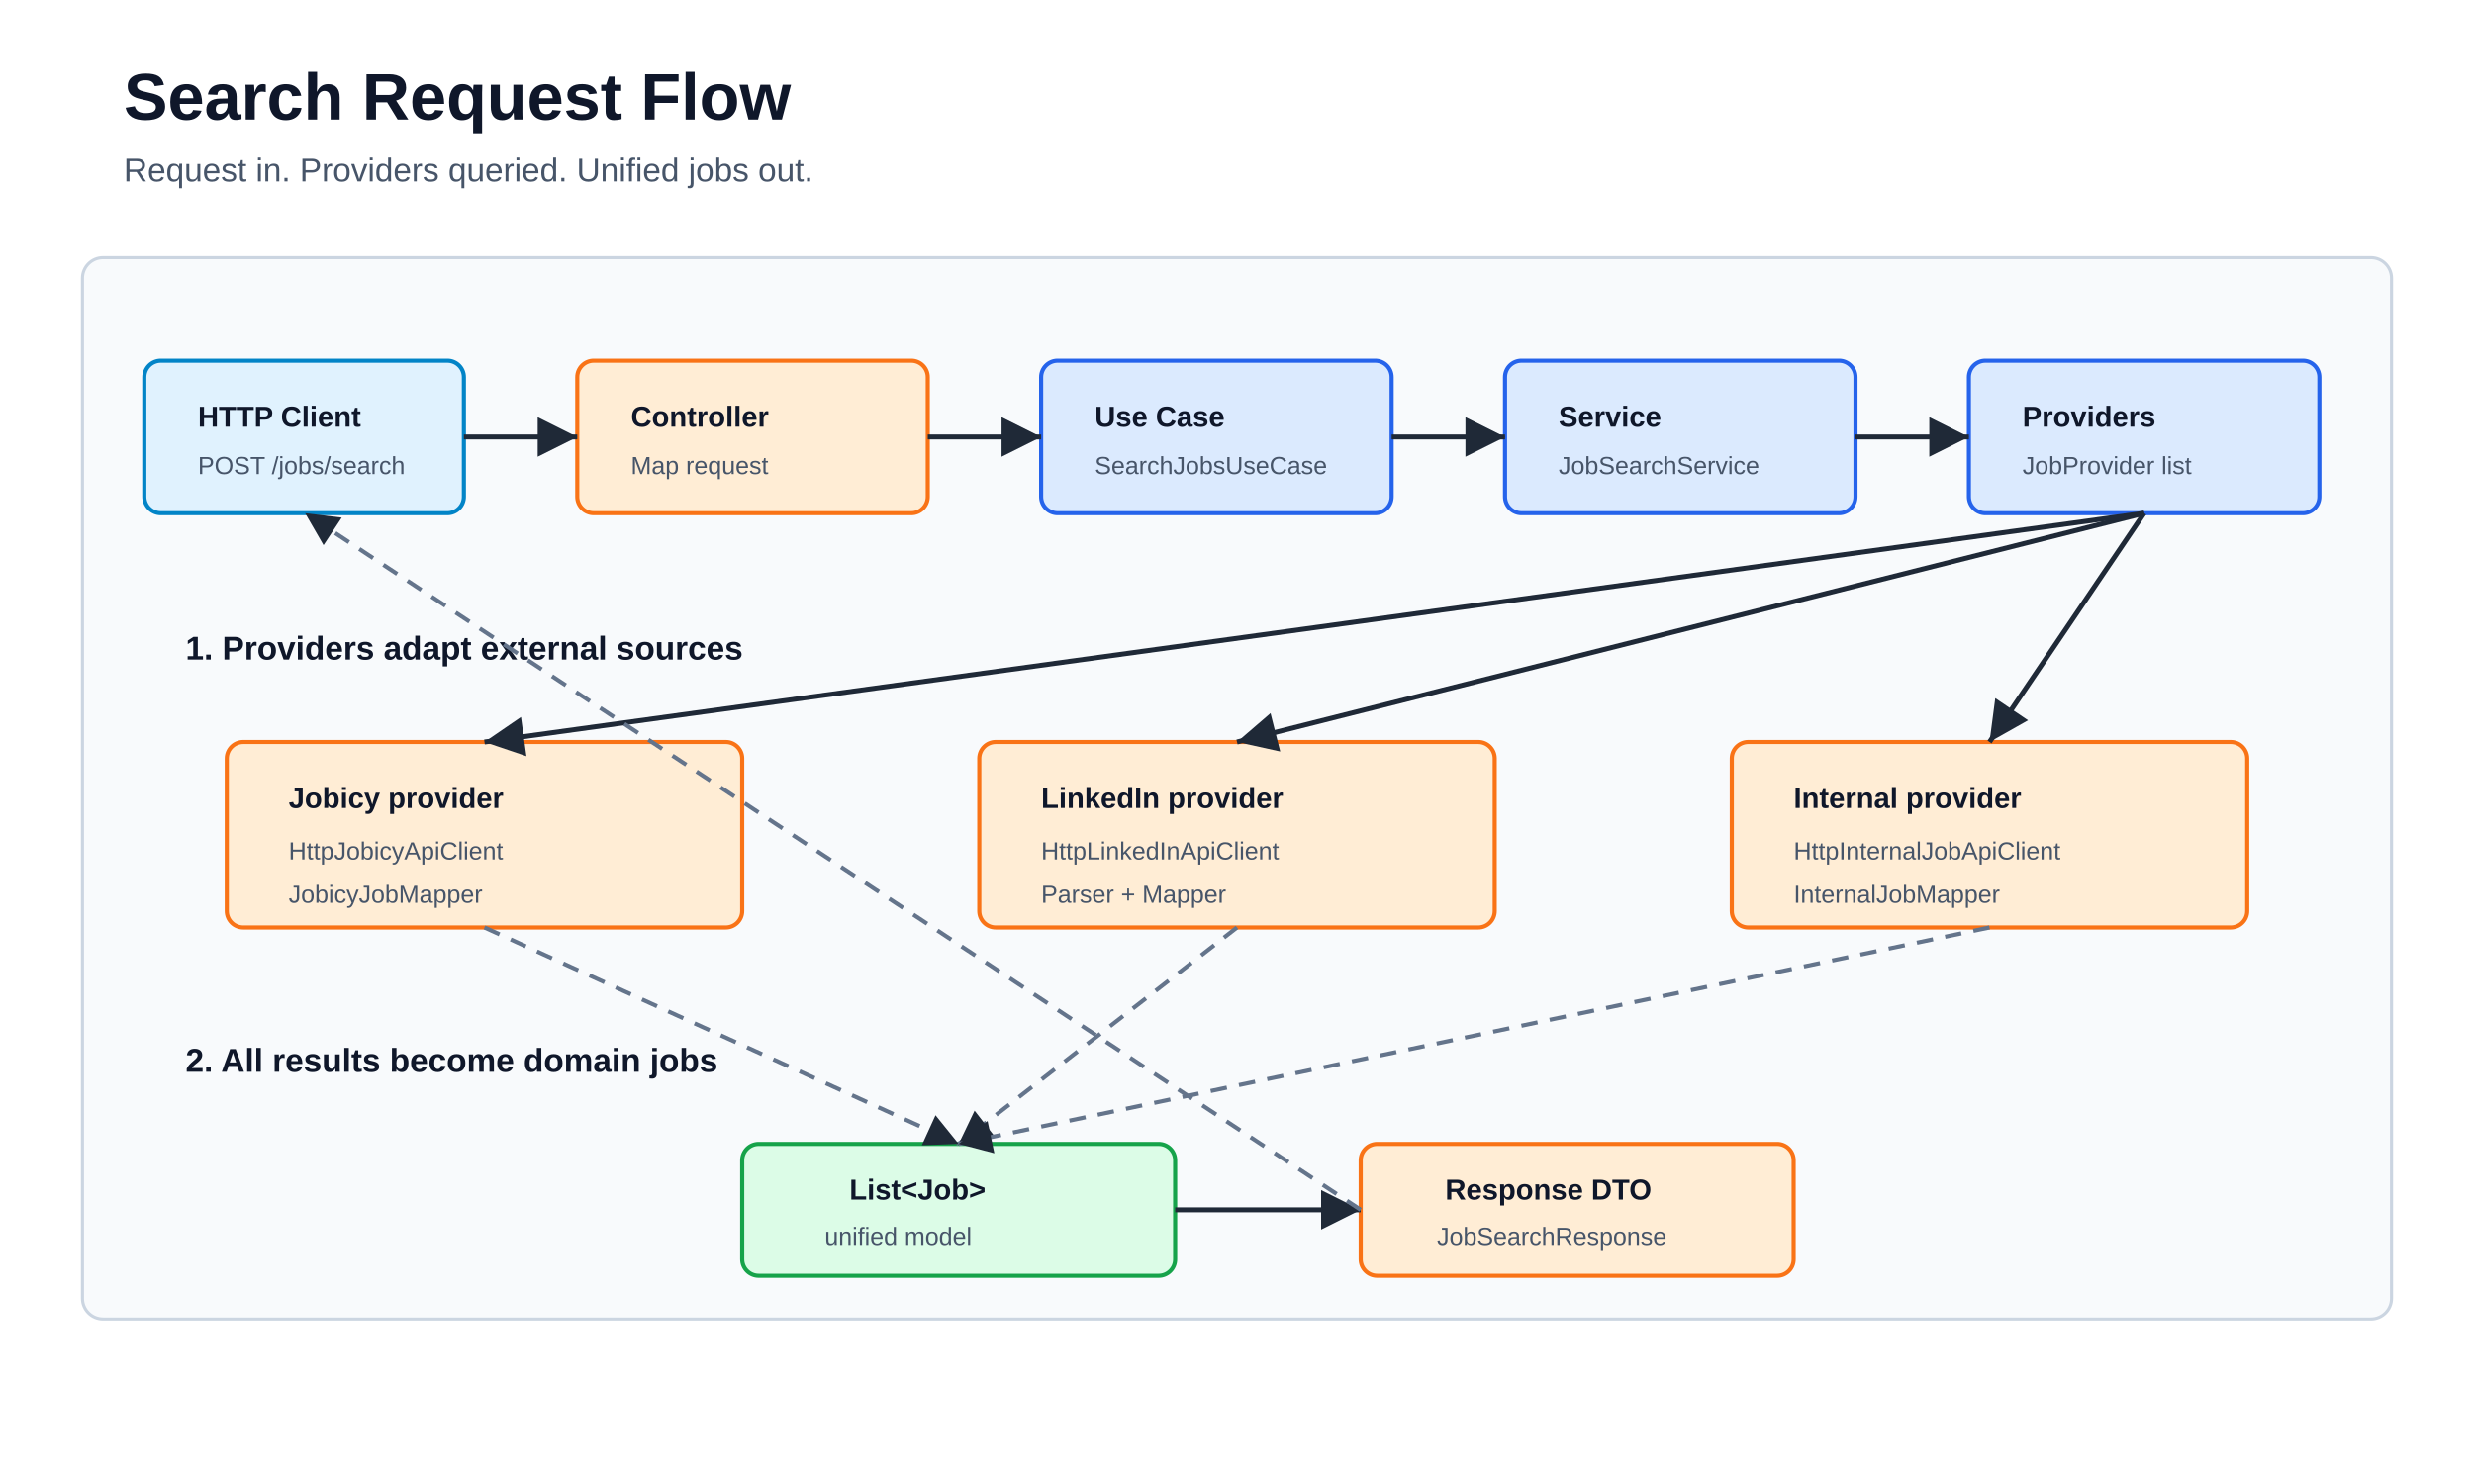
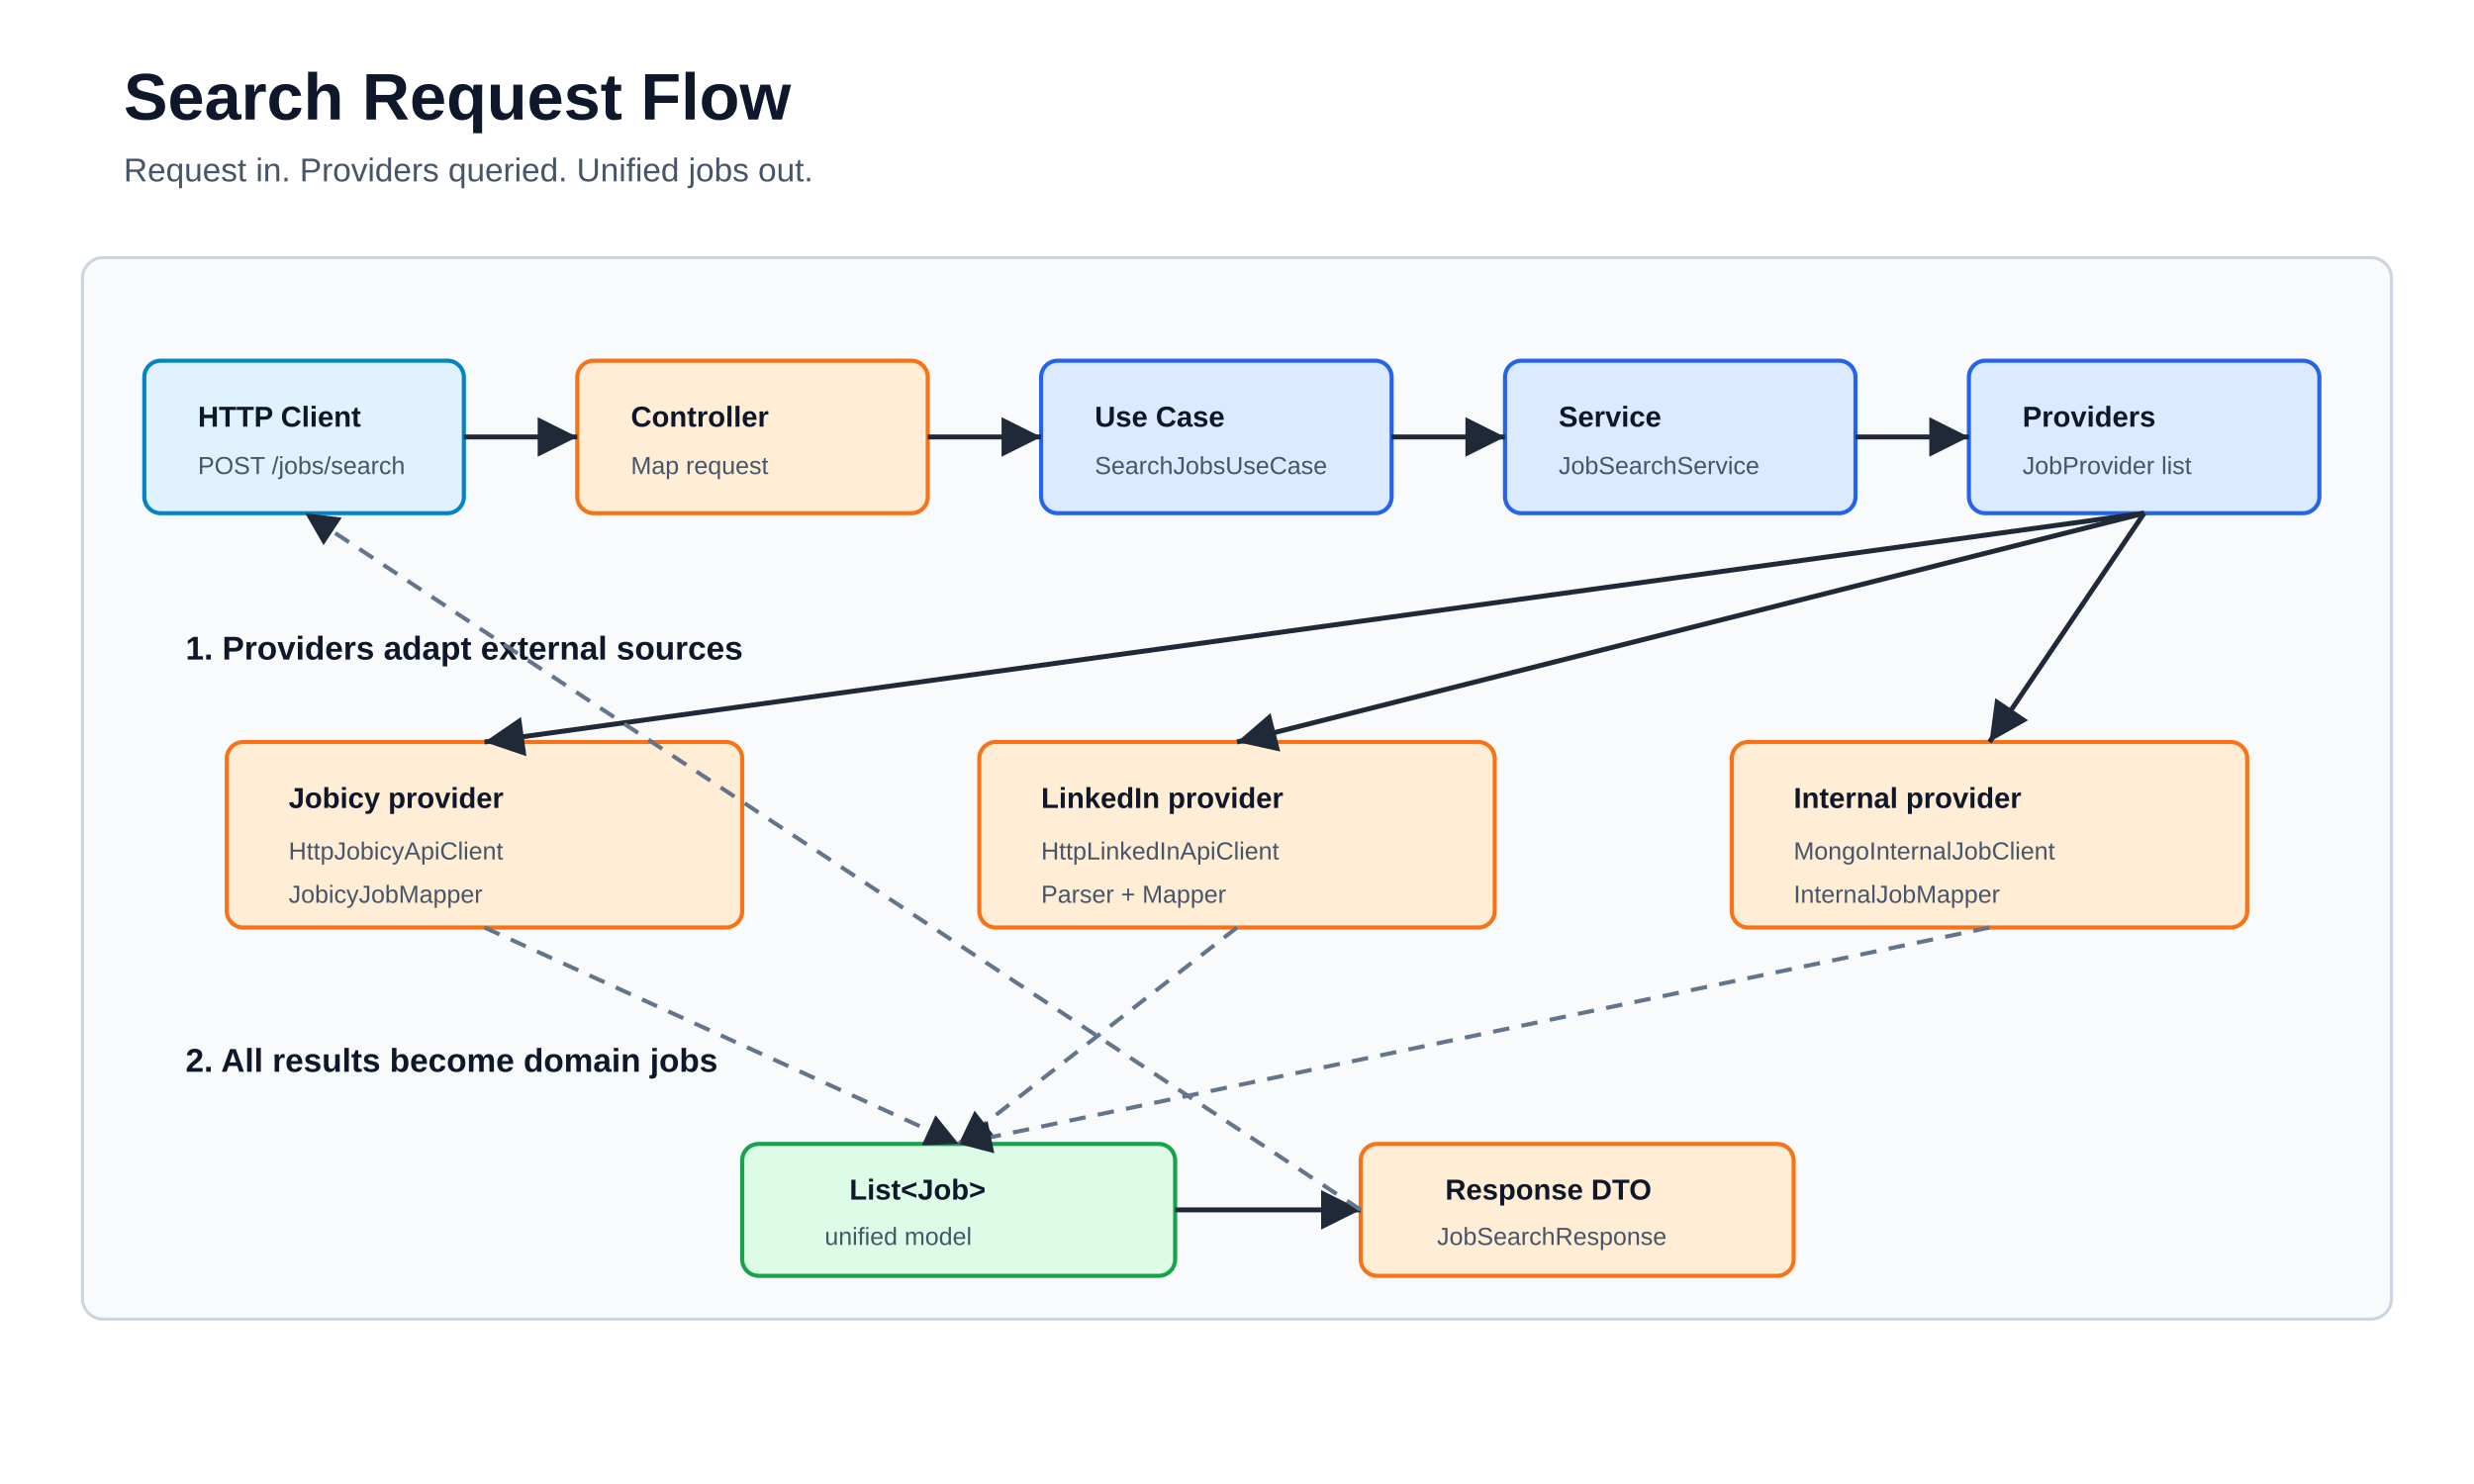
<svg xmlns="http://www.w3.org/2000/svg" width="1200" height="720" viewBox="0 0 1200 720" role="img" aria-labelledby="title desc">
  <defs>
    <marker id="arrow" markerWidth="12" markerHeight="12" refX="10" refY="6" orient="auto" markerUnits="strokeWidth">
      <path d="M2,2 L10,6 L2,10 Z" fill="#1f2937" />
    </marker>
  </defs>
  <style>
    .bg { fill: #ffffff; }
    .title { fill: #0f172a; font: 700 32px Arial, sans-serif; }
    .subtitle { fill: #475569; font: 400 16px Arial, sans-serif; }
    .lane { fill: #f8fafc; stroke: #cbd5e1; stroke-width: 1.5; rx: 10; }
    .actor { fill: #e0f2fe; stroke: #0284c7; stroke-width: 2; rx: 8; }
    .app { fill: #dbeafe; stroke: #2563eb; stroke-width: 2; rx: 8; }
    .adapter { fill: #ffedd5; stroke: #f97316; stroke-width: 2; rx: 8; }
    .domain { fill: #dcfce7; stroke: #16a34a; stroke-width: 2; rx: 8; }
    .label { fill: #0f172a; font: 700 14px Arial, sans-serif; }
    .small { fill: #475569; font: 400 12px Arial, sans-serif; }
    .step { fill: #0f172a; font: 700 16px Arial, sans-serif; }
    .arrow { stroke: #1f2937; stroke-width: 2.4; fill: none; marker-end: url(#arrow); }
    .return { stroke: #64748b; stroke-width: 2; fill: none; stroke-dasharray: 8 6; marker-end: url(#arrow); }
  </style>
  <rect class="bg" width="1200" height="720" />
  <text class="title" x="60" y="58">Search Request Flow</text>
  <text class="subtitle" x="60" y="88">Request in. Providers queried. Unified jobs out.</text>
  <rect class="lane" x="40" y="125" width="1120" height="515" />
  <rect class="actor" x="70" y="175" width="155" height="74" />
  <text class="label" x="96" y="207">HTTP Client</text>
  <text class="small" x="96" y="230">POST /jobs/search</text>
  <rect class="adapter" x="280" y="175" width="170" height="74" />
  <text class="label" x="306" y="207">Controller</text>
  <text class="small" x="306" y="230">Map request</text>
  <rect class="app" x="505" y="175" width="170" height="74" />
  <text class="label" x="531" y="207">Use Case</text>
  <text class="small" x="531" y="230">SearchJobsUseCase</text>
  <rect class="app" x="730" y="175" width="170" height="74" />
  <text class="label" x="756" y="207">Service</text>
  <text class="small" x="756" y="230">JobSearchService</text>
  <rect class="app" x="955" y="175" width="170" height="74" />
  <text class="label" x="981" y="207">Providers</text>
  <text class="small" x="981" y="230">JobProvider list</text>
  <path class="arrow" d="M225 212 L280 212" />
  <path class="arrow" d="M450 212 L505 212" />
  <path class="arrow" d="M675 212 L730 212" />
  <path class="arrow" d="M900 212 L955 212" />
  <text class="step" x="90" y="320">1. Providers adapt external sources</text>
  <rect class="adapter" x="110" y="360" width="250" height="90" />
  <text class="label" x="140" y="392">Jobicy provider</text>
  <text class="small" x="140" y="417">HttpJobicyApiClient</text>
  <text class="small" x="140" y="438">JobicyJobMapper</text>
  <rect class="adapter" x="475" y="360" width="250" height="90" />
  <text class="label" x="505" y="392">LinkedIn provider</text>
  <text class="small" x="505" y="417">HttpLinkedInApiClient</text>
  <text class="small" x="505" y="438">Parser + Mapper</text>
  <rect class="adapter" x="840" y="360" width="250" height="90" />
  <text class="label" x="870" y="392">Internal provider</text>
-   <text class="small" x="870" y="417">HttpInternalJobApiClient</text>
+   <text class="small" x="870" y="417">MongoInternalJobClient</text>
  <text class="small" x="870" y="438">InternalJobMapper</text>
  <path class="arrow" d="M1040 249 L235 360" />
  <path class="arrow" d="M1040 249 L600 360" />
  <path class="arrow" d="M1040 249 L965 360" />
  <text class="step" x="90" y="520">2. All results become domain jobs</text>
  <rect class="domain" x="360" y="555" width="210" height="64" />
  <text class="label" x="412" y="582">List&lt;Job&gt;</text>
  <text class="small" x="400" y="604">unified model</text>
  <rect class="adapter" x="660" y="555" width="210" height="64" />
  <text class="label" x="701" y="582">Response DTO</text>
  <text class="small" x="697" y="604">JobSearchResponse</text>
  <path class="return" d="M235 450 L465 555" />
  <path class="return" d="M600 450 L465 555" />
  <path class="return" d="M965 450 L465 555" />
  <path class="arrow" d="M570 587 L660 587" />
  <path class="return" d="M660 587 L148 249" />
</svg>
